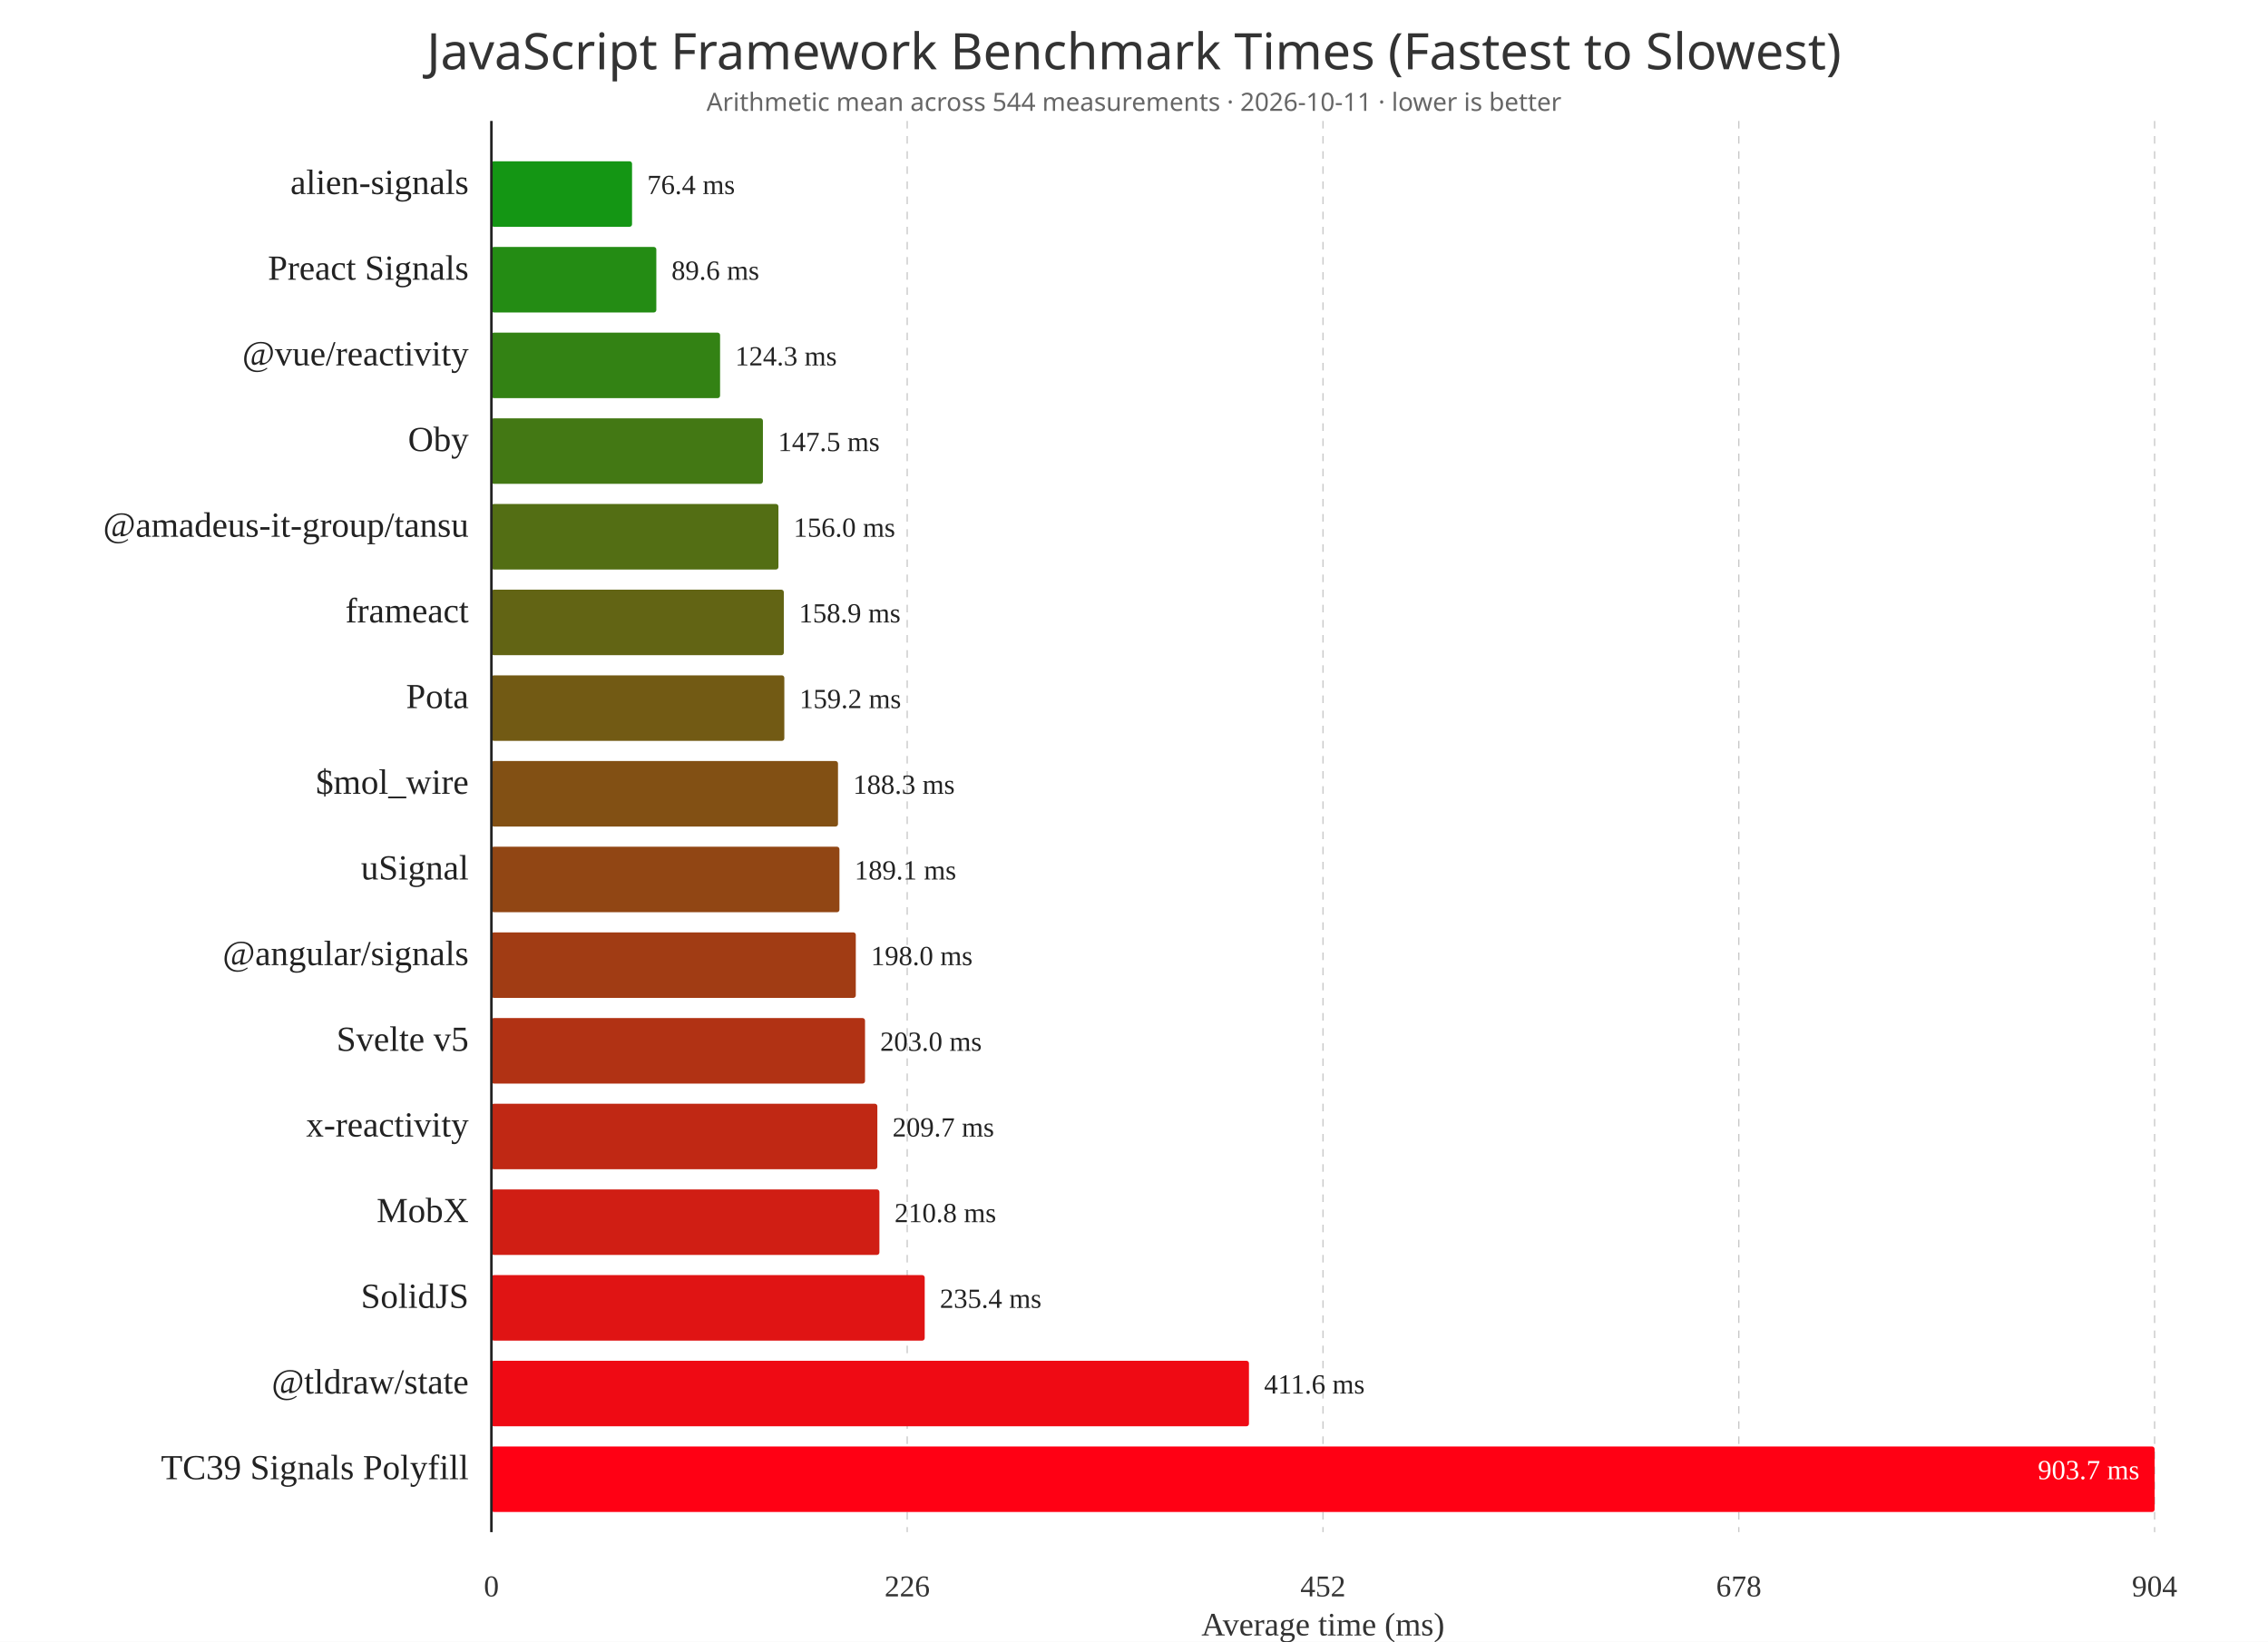
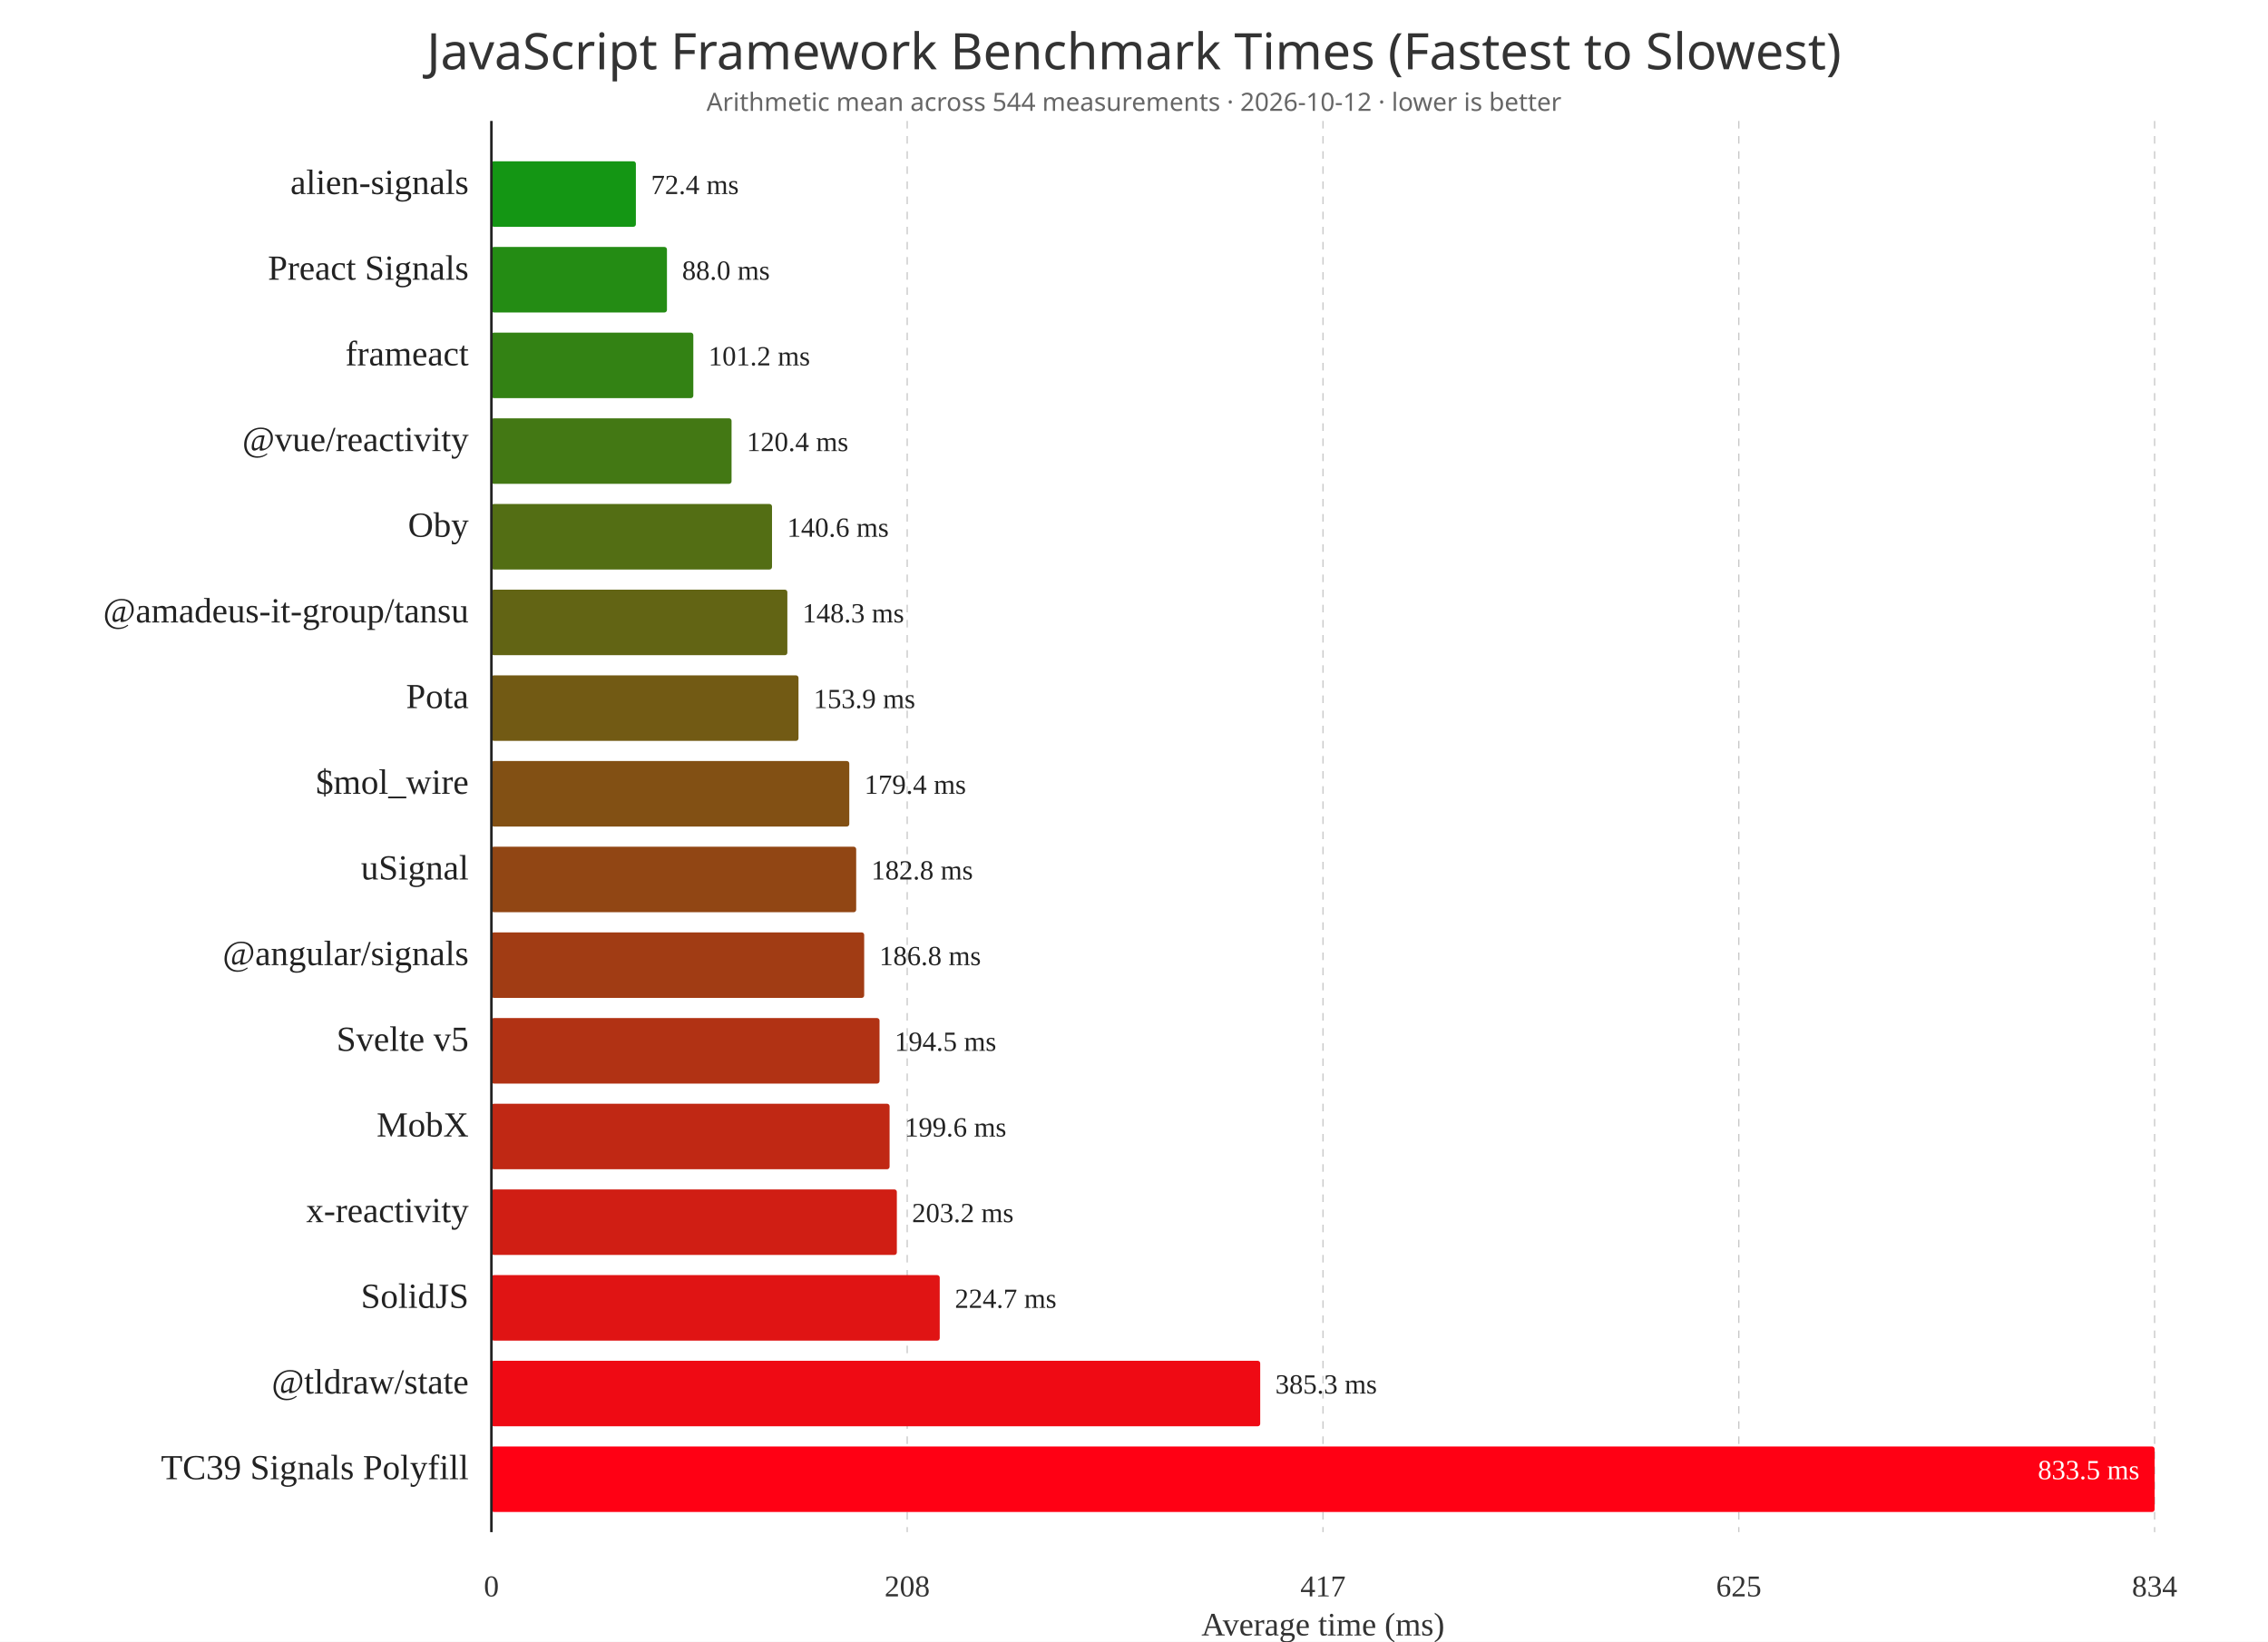
<svg xmlns="http://www.w3.org/2000/svg" width="1800" height="1303" viewBox="0 0 1800 1303" role="img" aria-labelledby="title desc">
  <rect width="100%" height="100%" fill="white" />
  <text x="900" y="55" text-anchor="middle" fill="#333" font-size="40" font-family="system-ui, sans-serif">JavaScript Framework Benchmark Times (Fastest to Slowest)</text>
-   <text x="900" y="88" text-anchor="middle" fill="#666" font-size="20" font-family="system-ui, sans-serif">Arithmetic mean across 544 measurements · 2026-10-11 · lower is better</text>
+   <text x="900" y="88" text-anchor="middle" fill="#666" font-size="20" font-family="system-ui, sans-serif">Arithmetic mean across 544 measurements · 2026-10-12 · lower is better</text>
  <line x1="390" y1="96" x2="390" y2="1216" stroke="#c8c8c8" stroke-dasharray="6 6" />
  <text x="390" y="1267" text-anchor="middle" fill="#333" font-size="24">0</text>
  <line x1="720" y1="96" x2="720" y2="1216" stroke="#c8c8c8" stroke-dasharray="6 6" />
-   <text x="720" y="1267" text-anchor="middle" fill="#333" font-size="24">226</text>
+   <text x="720" y="1267" text-anchor="middle" fill="#333" font-size="24">208</text>
  <line x1="1050" y1="96" x2="1050" y2="1216" stroke="#c8c8c8" stroke-dasharray="6 6" />
-   <text x="1050" y="1267" text-anchor="middle" fill="#333" font-size="24">452</text>
+   <text x="1050" y="1267" text-anchor="middle" fill="#333" font-size="24">417</text>
  <line x1="1380" y1="96" x2="1380" y2="1216" stroke="#c8c8c8" stroke-dasharray="6 6" />
-   <text x="1380" y="1267" text-anchor="middle" fill="#333" font-size="24">678</text>
+   <text x="1380" y="1267" text-anchor="middle" fill="#333" font-size="24">625</text>
  <line x1="1710" y1="96" x2="1710" y2="1216" stroke="#c8c8c8" stroke-dasharray="6 6" />
-   <text x="1710" y="1267" text-anchor="middle" fill="#333" font-size="24">904</text>
+   <text x="1710" y="1267" text-anchor="middle" fill="#333" font-size="24">834</text>
  <text x="372" y="154" text-anchor="end" fill="#222" font-size="28">alien-signals</text>
-   <rect x="390" y="128" width="111.63" height="52" rx="2" fill="rgb(20,150,20)" />
-   <text x="513.63" y="154" text-anchor="start" fill="#222" font-size="22">76.4 ms</text>
+   <rect x="390" y="128" width="114.669" height="52" rx="2" fill="rgb(20,150,20)" />
+   <text x="516.669" y="154" text-anchor="start" fill="#222" font-size="22">72.4 ms</text>
  <text x="372" y="222" text-anchor="end" fill="#222" font-size="28">Preact Signals</text>
-   <rect x="390" y="196" width="130.895" height="52" rx="2" fill="rgb(36,140,20)" />
-   <text x="532.895" y="222" text-anchor="start" fill="#222" font-size="22">89.6 ms</text>
-   <text x="372" y="290" text-anchor="end" fill="#222" font-size="28">@vue/reactivity</text>
-   <rect x="390" y="264" width="181.493" height="52" rx="2" fill="rgb(51,130,20)" />
-   <text x="583.493" y="290" text-anchor="start" fill="#222" font-size="22">124.3 ms</text>
-   <text x="372" y="358" text-anchor="end" fill="#222" font-size="28">Oby</text>
-   <rect x="390" y="332" width="215.493" height="52" rx="2" fill="rgb(67,120,20)" />
-   <text x="617.493" y="358" text-anchor="start" fill="#222" font-size="22">147.5 ms</text>
-   <text x="372" y="426" text-anchor="end" fill="#222" font-size="28">@amadeus-it-group/tansu</text>
-   <rect x="390" y="400" width="227.808" height="52" rx="2" fill="rgb(83,110,20)" />
-   <text x="629.808" y="426" text-anchor="start" fill="#222" font-size="22">156.0 ms</text>
-   <text x="372" y="494" text-anchor="end" fill="#222" font-size="28">frameact</text>
-   <rect x="390" y="468" width="232.073" height="52" rx="2" fill="rgb(98,100,20)" />
-   <text x="634.073" y="494" text-anchor="start" fill="#222" font-size="22">158.9 ms</text>
+   <rect x="390" y="196" width="139.327" height="52" rx="2" fill="rgb(36,140,20)" />
+   <text x="541.327" y="222" text-anchor="start" fill="#222" font-size="22">88.0 ms</text>
+   <text x="372" y="290" text-anchor="end" fill="#222" font-size="28">frameact</text>
+   <rect x="390" y="264" width="160.259" height="52" rx="2" fill="rgb(51,130,20)" />
+   <text x="562.259" y="290" text-anchor="start" fill="#222" font-size="22">101.2 ms</text>
+   <text x="372" y="358" text-anchor="end" fill="#222" font-size="28">@vue/reactivity</text>
+   <rect x="390" y="332" width="190.607" height="52" rx="2" fill="rgb(67,120,20)" />
+   <text x="592.607" y="358" text-anchor="start" fill="#222" font-size="22">120.4 ms</text>
+   <text x="372" y="426" text-anchor="end" fill="#222" font-size="28">Oby</text>
+   <rect x="390" y="400" width="222.71" height="52" rx="2" fill="rgb(83,110,20)" />
+   <text x="624.71" y="426" text-anchor="start" fill="#222" font-size="22">140.6 ms</text>
+   <text x="372" y="494" text-anchor="end" fill="#222" font-size="28">@amadeus-it-group/tansu</text>
+   <rect x="390" y="468" width="234.888" height="52" rx="2" fill="rgb(98,100,20)" />
+   <text x="636.888" y="494" text-anchor="start" fill="#222" font-size="22">148.3 ms</text>
  <text x="372" y="562" text-anchor="end" fill="#222" font-size="28">Pota</text>
-   <rect x="390" y="536" width="232.492" height="52" rx="2" fill="rgb(114,90,20)" />
-   <text x="634.492" y="562" text-anchor="start" fill="#222" font-size="22">159.2 ms</text>
+   <rect x="390" y="536" width="243.729" height="52" rx="2" fill="rgb(114,90,20)" />
+   <text x="645.729" y="562" text-anchor="start" fill="#222" font-size="22">153.9 ms</text>
  <text x="372" y="630" text-anchor="end" fill="#222" font-size="28">$mol_wire</text>
-   <rect x="390" y="604" width="275.081" height="52" rx="2" fill="rgb(130,80,20)" />
-   <text x="677.081" y="630" text-anchor="start" fill="#222" font-size="22">188.3 ms</text>
+   <rect x="390" y="604" width="284.038" height="52" rx="2" fill="rgb(130,80,20)" />
+   <text x="686.038" y="630" text-anchor="start" fill="#222" font-size="22">179.4 ms</text>
  <text x="372" y="698" text-anchor="end" fill="#222" font-size="28">uSignal</text>
-   <rect x="390" y="672" width="276.228" height="52" rx="2" fill="rgb(145,70,20)" />
-   <text x="678.228" y="698" text-anchor="start" fill="#222" font-size="22">189.1 ms</text>
+   <rect x="390" y="672" width="289.518" height="52" rx="2" fill="rgb(145,70,20)" />
+   <text x="691.518" y="698" text-anchor="start" fill="#222" font-size="22">182.8 ms</text>
  <text x="372" y="766" text-anchor="end" fill="#222" font-size="28">@angular/signals</text>
-   <rect x="390" y="740" width="289.206" height="52" rx="2" fill="rgb(161,60,20)" />
-   <text x="691.206" y="766" text-anchor="start" fill="#222" font-size="22">198.0 ms</text>
+   <rect x="390" y="740" width="295.862" height="52" rx="2" fill="rgb(161,60,20)" />
+   <text x="697.862" y="766" text-anchor="start" fill="#222" font-size="22">186.8 ms</text>
  <text x="372" y="834" text-anchor="end" fill="#222" font-size="28">Svelte v5</text>
-   <rect x="390" y="808" width="296.528" height="52" rx="2" fill="rgb(177,50,20)" />
-   <text x="698.528" y="834" text-anchor="start" fill="#222" font-size="22">203.0 ms</text>
-   <text x="372" y="902" text-anchor="end" fill="#222" font-size="28">x-reactivity</text>
-   <rect x="390" y="876" width="306.308" height="52" rx="2" fill="rgb(192,40,20)" />
-   <text x="708.308" y="902" text-anchor="start" fill="#222" font-size="22">209.7 ms</text>
-   <text x="372" y="970" text-anchor="end" fill="#222" font-size="28">MobX</text>
-   <rect x="390" y="944" width="307.943" height="52" rx="2" fill="rgb(208,30,20)" />
-   <text x="709.943" y="970" text-anchor="start" fill="#222" font-size="22">210.8 ms</text>
+   <rect x="390" y="808" width="308.051" height="52" rx="2" fill="rgb(177,50,20)" />
+   <text x="710.051" y="834" text-anchor="start" fill="#222" font-size="22">194.5 ms</text>
+   <text x="372" y="902" text-anchor="end" fill="#222" font-size="28">MobX</text>
+   <rect x="390" y="876" width="316.024" height="52" rx="2" fill="rgb(192,40,20)" />
+   <text x="718.024" y="902" text-anchor="start" fill="#222" font-size="22">199.6 ms</text>
+   <text x="372" y="970" text-anchor="end" fill="#222" font-size="28">x-reactivity</text>
+   <rect x="390" y="944" width="321.788" height="52" rx="2" fill="rgb(208,30,20)" />
+   <text x="723.788" y="970" text-anchor="start" fill="#222" font-size="22">203.2 ms</text>
  <text x="372" y="1038" text-anchor="end" fill="#222" font-size="28">SolidJS</text>
-   <rect x="390" y="1012" width="343.895" height="52" rx="2" fill="rgb(224,20,20)" />
-   <text x="745.895" y="1038" text-anchor="start" fill="#222" font-size="22">235.4 ms</text>
+   <rect x="390" y="1012" width="355.819" height="52" rx="2" fill="rgb(224,20,20)" />
+   <text x="757.819" y="1038" text-anchor="start" fill="#222" font-size="22">224.7 ms</text>
  <text x="372" y="1106" text-anchor="end" fill="#222" font-size="28">@tldraw/state</text>
-   <rect x="390" y="1080" width="601.237" height="52" rx="2" fill="rgb(239,10,20)" />
-   <text x="1003.237" y="1106" text-anchor="start" fill="#222" font-size="22">411.6 ms</text>
+   <rect x="390" y="1080" width="610.167" height="52" rx="2" fill="rgb(239,10,20)" />
+   <text x="1012.167" y="1106" text-anchor="start" fill="#222" font-size="22">385.3 ms</text>
  <text x="372" y="1174" text-anchor="end" fill="#222" font-size="28">TC39 Signals Polyfill</text>
  <rect x="390" y="1148" width="1320" height="52" rx="2" fill="rgb(255,0,20)" />
-   <text x="1698" y="1174" text-anchor="end" fill="white" font-size="22">903.7 ms</text>
+   <text x="1698" y="1174" text-anchor="end" fill="white" font-size="22">833.5 ms</text>
  <line x1="390" y1="96" x2="390" y2="1216" stroke="#222" stroke-width="2" />
  <text x="1050" y="1298" text-anchor="middle" fill="#333" font-size="26">Average time (ms)</text>
</svg>
